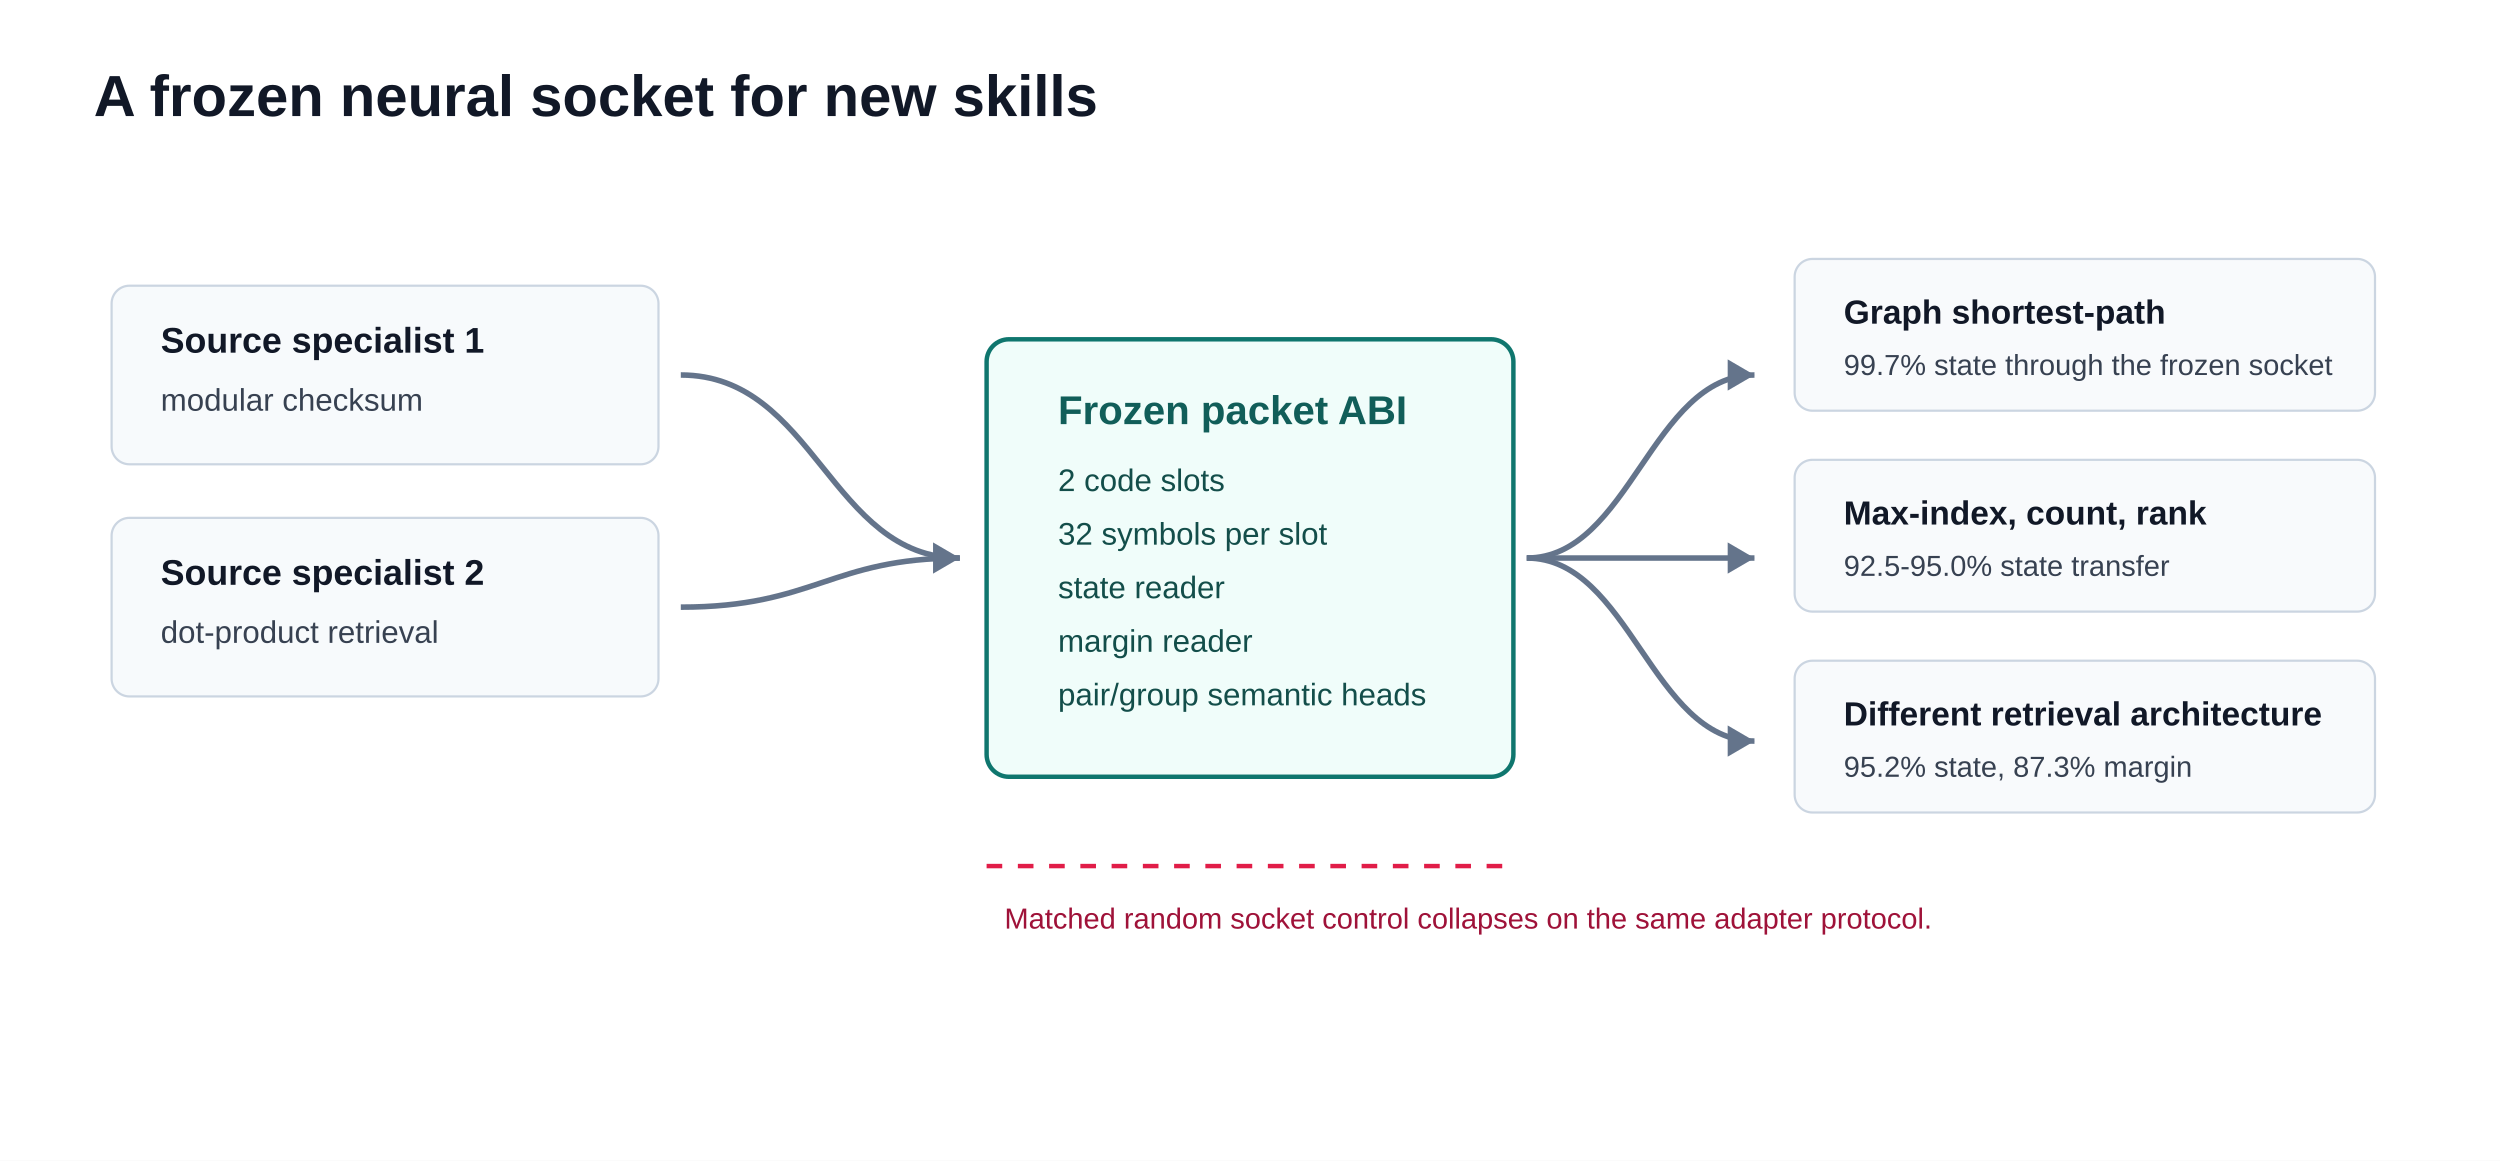
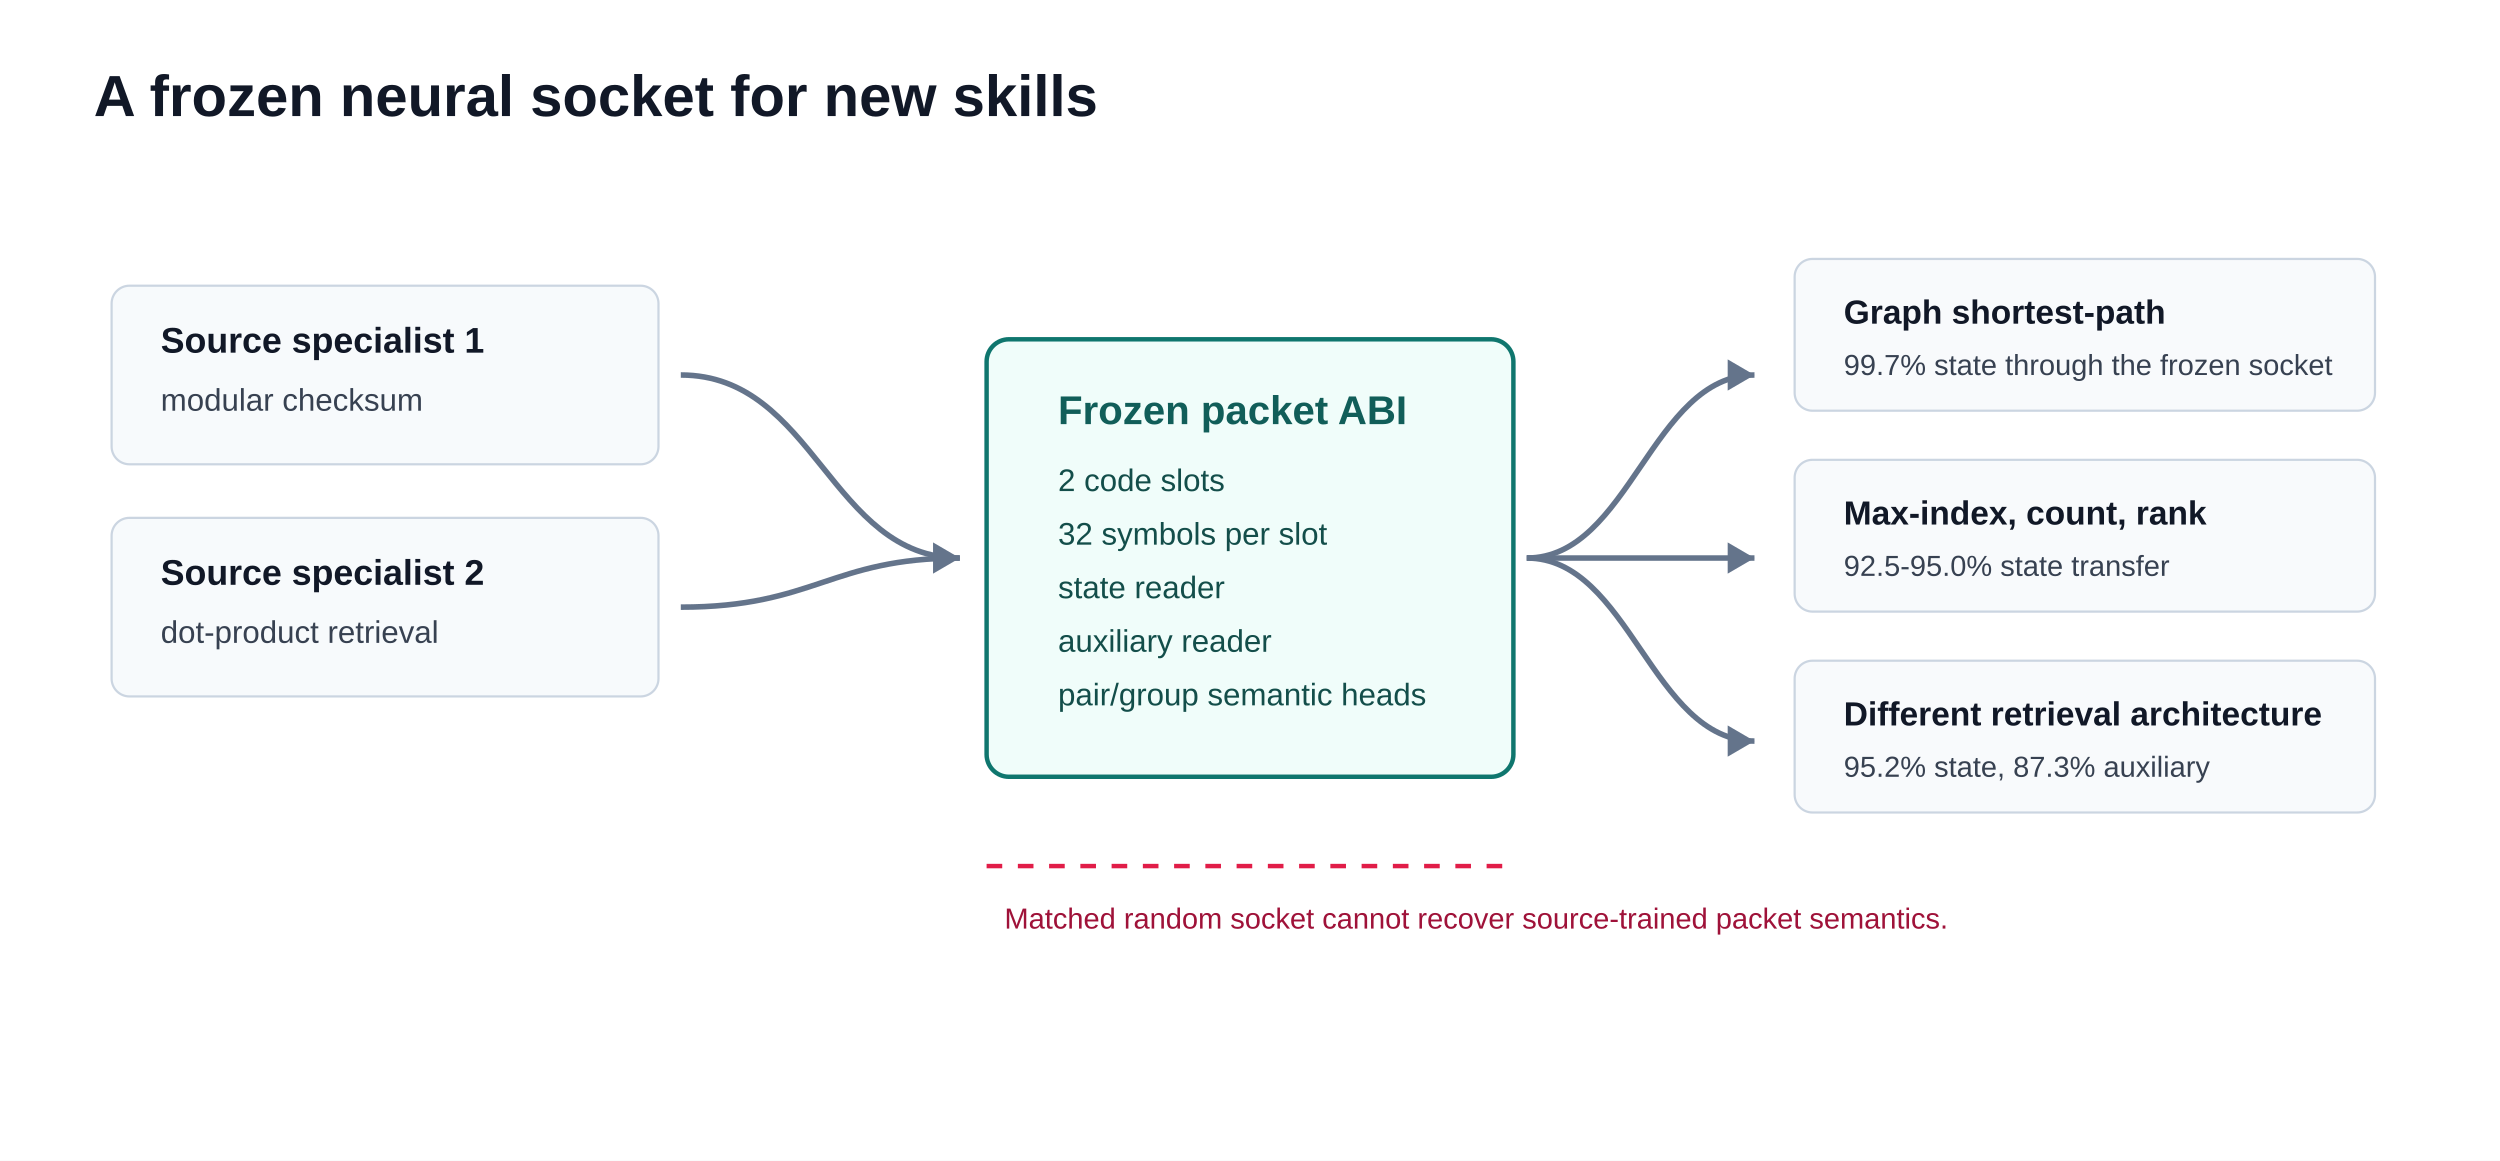
<svg xmlns="http://www.w3.org/2000/svg" width="1120" height="520" viewBox="0 0 1120 520">
  <rect width="1120" height="520" fill="#ffffff" />
  <text x="42" y="52" font-family="Arial, sans-serif" font-size="26" font-weight="700" fill="#111827">A frozen neural socket for new skills</text>
  <rect x="50" y="128" width="245" height="80" rx="8" fill="#f7fafc" stroke="#cbd5e1" />
  <text x="72" y="158" font-family="Arial, sans-serif" font-size="16" font-weight="700" fill="#111827">Source specialist 1</text>
  <text x="72" y="184" font-family="Arial, sans-serif" font-size="14" fill="#374151">modular checksum</text>
  <rect x="50" y="232" width="245" height="80" rx="8" fill="#f7fafc" stroke="#cbd5e1" />
  <text x="72" y="262" font-family="Arial, sans-serif" font-size="16" font-weight="700" fill="#111827">Source specialist 2</text>
  <text x="72" y="288" font-family="Arial, sans-serif" font-size="14" fill="#374151">dot-product retrieval</text>
  <path d="M305 168 C365 168 372 250 430 250" fill="none" stroke="#64748b" stroke-width="2.5" />
  <path d="M305 272 C365 272 372 250 430 250" fill="none" stroke="#64748b" stroke-width="2.5" />
  <polygon points="430,250 418,243 418,257" fill="#64748b" />
  <rect x="442" y="152" width="236" height="196" rx="10" fill="#f0fdfa" stroke="#0f766e" stroke-width="2" />
  <text x="474" y="190" font-family="Arial, sans-serif" font-size="18" font-weight="700" fill="#115e59">Frozen packet ABI</text>
  <text x="474" y="220" font-family="Arial, sans-serif" font-size="14" fill="#134e4a">2 code slots</text>
  <text x="474" y="244" font-family="Arial, sans-serif" font-size="14" fill="#134e4a">32 symbols per slot</text>
  <text x="474" y="268" font-family="Arial, sans-serif" font-size="14" fill="#134e4a">state reader</text>
-   <text x="474" y="292" font-family="Arial, sans-serif" font-size="14" fill="#134e4a">margin reader</text>
+   <text x="474" y="292" font-family="Arial, sans-serif" font-size="14" fill="#134e4a">auxiliary reader</text>
  <text x="474" y="316" font-family="Arial, sans-serif" font-size="14" fill="#134e4a">pair/group semantic heads</text>
  <path d="M684 250 C730 250 740 168 786 168" fill="none" stroke="#64748b" stroke-width="2.5" />
  <path d="M684 250 C730 250 740 250 786 250" fill="none" stroke="#64748b" stroke-width="2.5" />
  <path d="M684 250 C730 250 740 332 786 332" fill="none" stroke="#64748b" stroke-width="2.5" />
  <polygon points="786,168 774,161 774,175" fill="#64748b" />
  <polygon points="786,250 774,243 774,257" fill="#64748b" />
  <polygon points="786,332 774,325 774,339" fill="#64748b" />
  <rect x="804" y="116" width="260" height="68" rx="8" fill="#f8fafc" stroke="#cbd5e1" />
  <text x="826" y="145" font-family="Arial, sans-serif" font-size="15" font-weight="700" fill="#111827">Graph shortest-path</text>
  <text x="826" y="168" font-family="Arial, sans-serif" font-size="13" fill="#374151">99.7% state through the frozen socket</text>
  <rect x="804" y="206" width="260" height="68" rx="8" fill="#f8fafc" stroke="#cbd5e1" />
  <text x="826" y="235" font-family="Arial, sans-serif" font-size="15" font-weight="700" fill="#111827">Max-index, count, rank</text>
  <text x="826" y="258" font-family="Arial, sans-serif" font-size="13" fill="#374151">92.5-95.0% state transfer</text>
  <rect x="804" y="296" width="260" height="68" rx="8" fill="#f8fafc" stroke="#cbd5e1" />
  <text x="826" y="325" font-family="Arial, sans-serif" font-size="15" font-weight="700" fill="#111827">Different retrieval architecture</text>
-   <text x="826" y="348" font-family="Arial, sans-serif" font-size="13" fill="#374151">95.2% state, 87.3% margin</text>
+   <text x="826" y="348" font-family="Arial, sans-serif" font-size="13" fill="#374151">95.2% state, 87.3% auxiliary</text>
  <line x1="442" y1="388" x2="678" y2="388" stroke="#e11d48" stroke-width="2" stroke-dasharray="7 7" />
-   <text x="450" y="416" font-family="Arial, sans-serif" font-size="13" fill="#9f1239">Matched random socket control collapses on the same adapter protocol.</text>
+   <text x="450" y="416" font-family="Arial, sans-serif" font-size="13" fill="#9f1239">Matched random socket cannot recover source-trained packet semantics.</text>
</svg>
